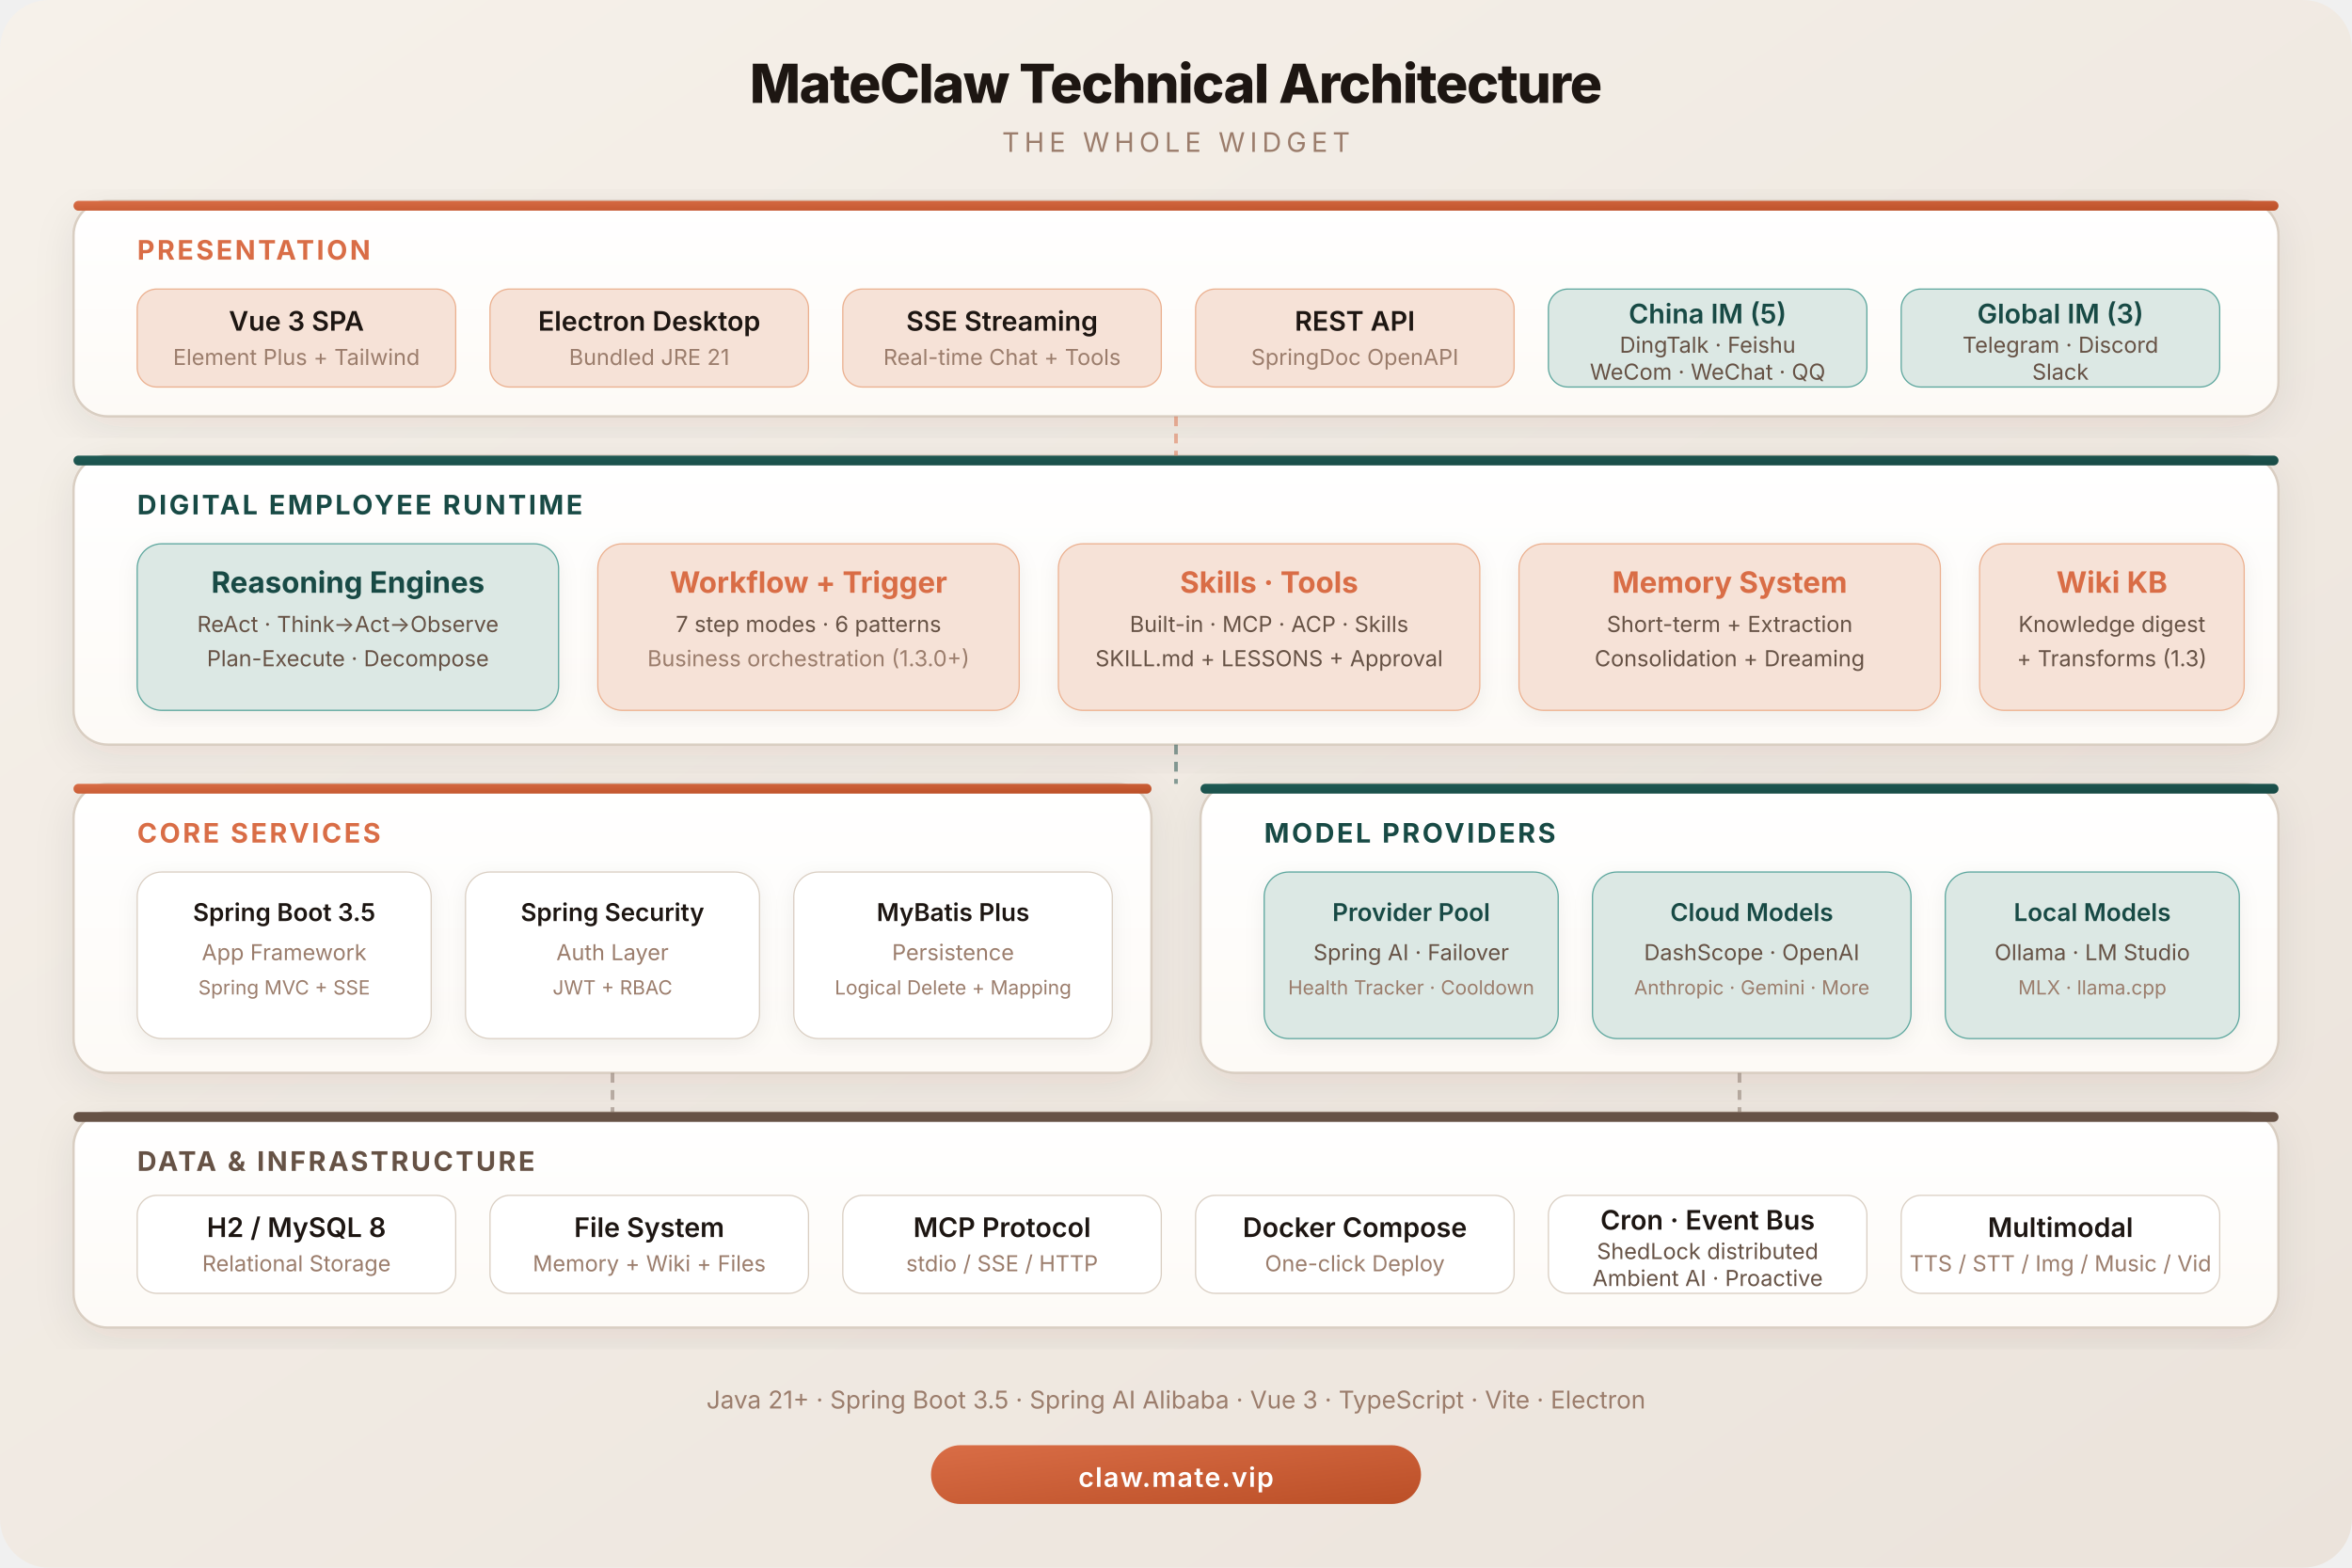
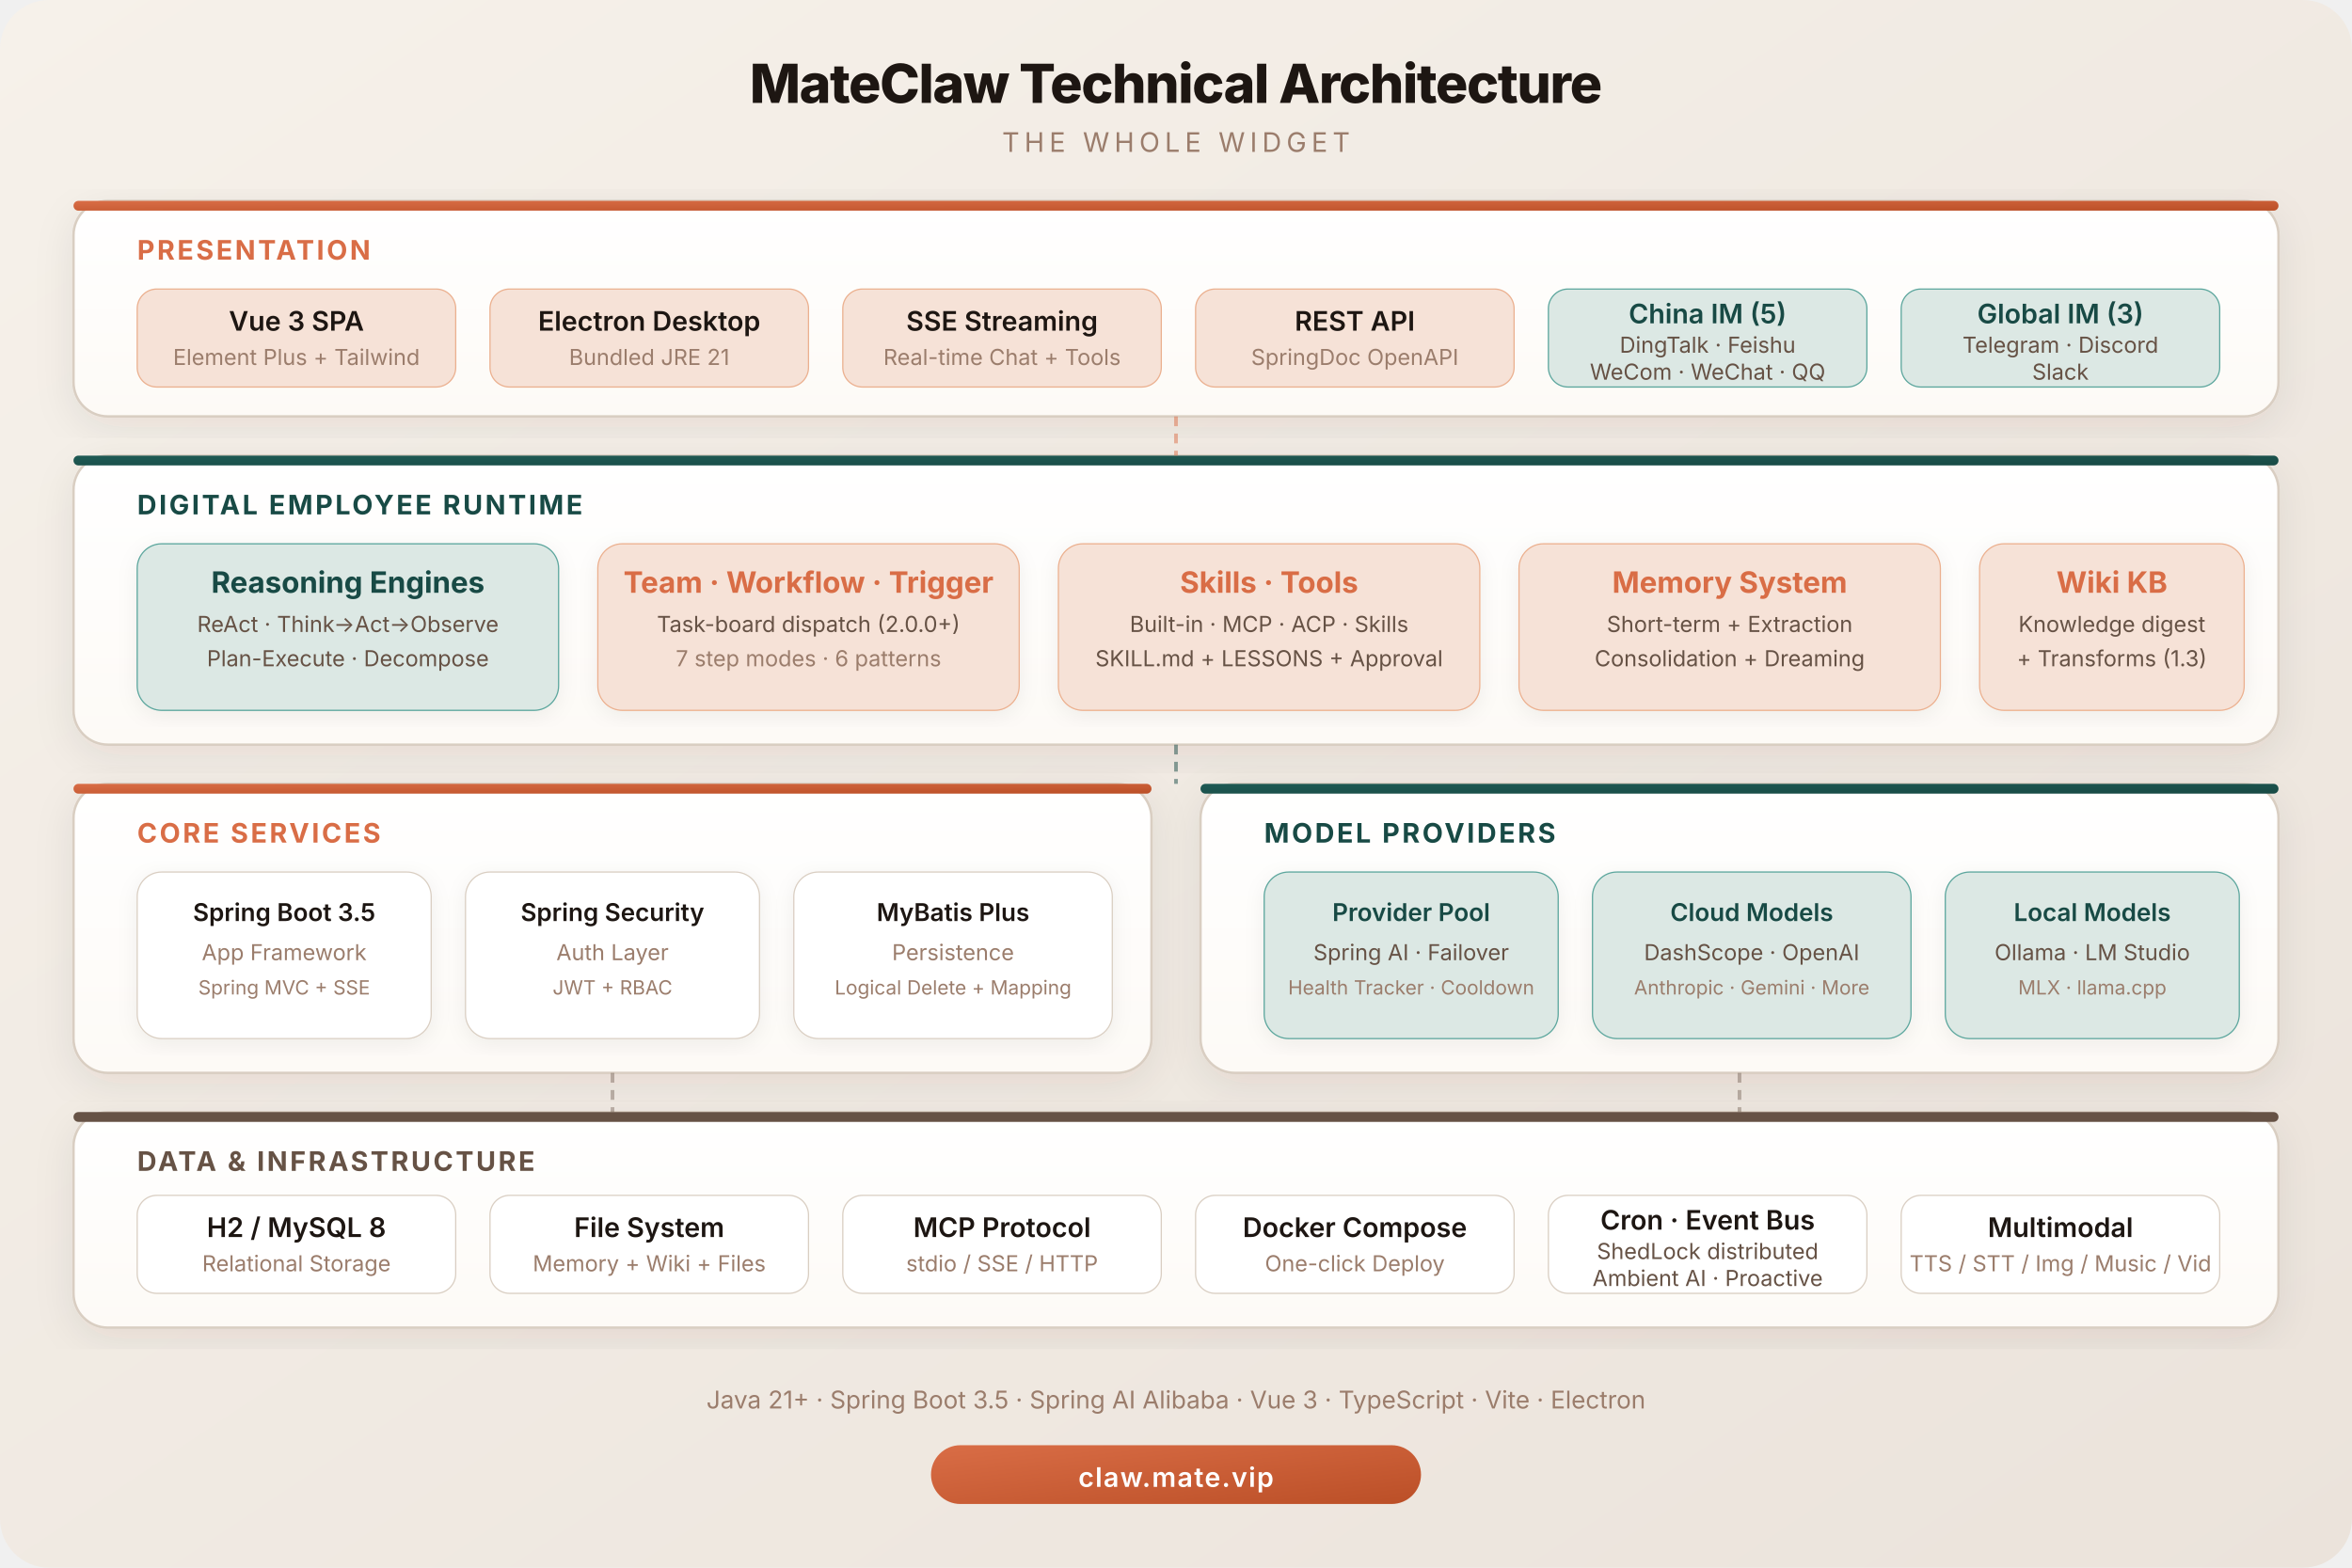
<svg xmlns="http://www.w3.org/2000/svg" viewBox="0 0 960 640" font-family="'Inter','SF Pro Display','Segoe UI',sans-serif">
  <defs>
    <linearGradient id="bg" x1="0" y1="0" x2="1" y2="1">
      <stop offset="0%" stop-color="#f6f1ea" />
      <stop offset="100%" stop-color="#ebe3db" />
    </linearGradient>
    <linearGradient id="primary" x1="0" y1="0" x2="1" y2="1">
      <stop offset="0%" stop-color="#d96d46" />
      <stop offset="100%" stop-color="#bb4f27" />
    </linearGradient>
    <linearGradient id="accent" x1="0" y1="0" x2="1" y2="1">
      <stop offset="0%" stop-color="#1e5a54" />
      <stop offset="100%" stop-color="#184a45" />
    </linearGradient>
    <linearGradient id="warm" x1="0" y1="0" x2="0" y2="1">
      <stop offset="0%" stop-color="#ffffff" />
      <stop offset="100%" stop-color="#fdfaf6" />
    </linearGradient>
    <filter id="shadow">
      <feDropShadow dx="0" dy="4" stdDeviation="8" flood-color="#3a2013" flood-opacity="0.08" />
    </filter>
    <filter id="shadowSm">
      <feDropShadow dx="0" dy="2" stdDeviation="4" flood-color="#3a2013" flood-opacity="0.06" />
    </filter>
  </defs>
  <rect width="960" height="640" rx="20" fill="url(#bg)" />
  <text x="480" y="42" text-anchor="middle" font-size="22" font-weight="800" fill="#1d1612" letter-spacing="-0.5">MateClaw Technical Architecture</text>
  <text x="480" y="62" text-anchor="middle" font-size="11" fill="#9b7d6c" letter-spacing="2">THE WHOLE WIDGET</text>
  <rect x="30" y="82" width="900" height="88" rx="14" fill="url(#warm)" stroke="#d9cec2" stroke-width="1" filter="url(#shadow)" />
  <rect x="30" y="82" width="900" height="4" rx="2" fill="url(#primary)" />
  <text x="56" y="106" font-size="11" font-weight="700" fill="#d96d46" letter-spacing="1">PRESENTATION</text>
  <g transform="translate(56, 118)">
    <rect width="130" height="40" rx="8" fill="#f6e2d7" stroke="#ebb08f" stroke-width="0.5" />
    <text x="65" y="17" text-anchor="middle" font-size="11" font-weight="600" fill="#1d1612">Vue 3 SPA</text>
    <text x="65" y="31" text-anchor="middle" font-size="9" fill="#9b7d6c">Element Plus + Tailwind</text>
  </g>
  <g transform="translate(200, 118)">
    <rect width="130" height="40" rx="8" fill="#f6e2d7" stroke="#ebb08f" stroke-width="0.5" />
    <text x="65" y="17" text-anchor="middle" font-size="11" font-weight="600" fill="#1d1612">Electron Desktop</text>
    <text x="65" y="31" text-anchor="middle" font-size="9" fill="#9b7d6c">Bundled JRE 21</text>
  </g>
  <g transform="translate(344, 118)">
    <rect width="130" height="40" rx="8" fill="#f6e2d7" stroke="#ebb08f" stroke-width="0.5" />
    <text x="65" y="17" text-anchor="middle" font-size="11" font-weight="600" fill="#1d1612">SSE Streaming</text>
    <text x="65" y="31" text-anchor="middle" font-size="9" fill="#9b7d6c">Real-time Chat + Tools</text>
  </g>
  <g transform="translate(488, 118)">
    <rect width="130" height="40" rx="8" fill="#f6e2d7" stroke="#ebb08f" stroke-width="0.5" />
    <text x="65" y="17" text-anchor="middle" font-size="11" font-weight="600" fill="#1d1612">REST API</text>
    <text x="65" y="31" text-anchor="middle" font-size="9" fill="#9b7d6c">SpringDoc OpenAPI</text>
  </g>
  <g transform="translate(632, 118)">
    <rect width="130" height="40" rx="8" fill="#dce8e4" stroke="#5ca69d" stroke-width="0.5" />
    <text x="65" y="14" text-anchor="middle" font-size="11" font-weight="600" fill="#184a45">China IM (5)</text>
    <text x="65" y="26" text-anchor="middle" font-size="9" fill="#665245">DingTalk · Feishu</text>
    <text x="65" y="37" text-anchor="middle" font-size="9" fill="#665245">WeCom · WeChat · QQ</text>
  </g>
  <g transform="translate(776, 118)">
    <rect width="130" height="40" rx="8" fill="#dce8e4" stroke="#5ca69d" stroke-width="0.5" />
    <text x="65" y="14" text-anchor="middle" font-size="11" font-weight="600" fill="#184a45">Global IM (3)</text>
    <text x="65" y="26" text-anchor="middle" font-size="9" fill="#665245">Telegram · Discord</text>
    <text x="65" y="37" text-anchor="middle" font-size="9" fill="#665245">Slack</text>
  </g>
  <rect x="30" y="186" width="900" height="118" rx="14" fill="url(#warm)" stroke="#d9cec2" stroke-width="1" filter="url(#shadow)" />
  <rect x="30" y="186" width="900" height="4" rx="2" fill="url(#accent)" />
  <text x="56" y="210" font-size="11" font-weight="700" fill="#184a45" letter-spacing="1">DIGITAL EMPLOYEE RUNTIME</text>
  <g transform="translate(56, 222)">
    <rect width="172" height="68" rx="10" fill="#dce8e4" stroke="#5ca69d" stroke-width="0.5" filter="url(#shadowSm)" />
    <text x="86" y="20" text-anchor="middle" font-size="12" font-weight="700" fill="#184a45">Reasoning Engines</text>
    <text x="86" y="36" text-anchor="middle" font-size="9" fill="#665245">ReAct · Think→Act→Observe</text>
    <text x="86" y="50" text-anchor="middle" font-size="9" fill="#665245">Plan-Execute · Decompose</text>
  </g>
  <g transform="translate(244, 222)">
    <rect width="172" height="68" rx="10" fill="#f6e2d7" stroke="#ebb08f" stroke-width="0.5" filter="url(#shadowSm)" />
-     <text x="86" y="20" text-anchor="middle" font-size="12" font-weight="700" fill="#d96d46">Workflow + Trigger</text>
-     <text x="86" y="36" text-anchor="middle" font-size="9" fill="#665245">7 step modes · 6 patterns</text>
-     <text x="86" y="50" text-anchor="middle" font-size="9" fill="#9b7d6c">Business orchestration (1.3.0+)</text>
+     <text x="86" y="20" text-anchor="middle" font-size="12" font-weight="700" fill="#d96d46">Team · Workflow · Trigger</text>
+     <text x="86" y="36" text-anchor="middle" font-size="9" fill="#665245">Task-board dispatch (2.0.0+)</text>
+     <text x="86" y="50" text-anchor="middle" font-size="9" fill="#9b7d6c">7 step modes · 6 patterns</text>
  </g>
  <g transform="translate(432, 222)">
    <rect width="172" height="68" rx="10" fill="#f6e2d7" stroke="#ebb08f" stroke-width="0.5" filter="url(#shadowSm)" />
    <text x="86" y="20" text-anchor="middle" font-size="12" font-weight="700" fill="#d96d46">Skills · Tools</text>
    <text x="86" y="36" text-anchor="middle" font-size="9" fill="#665245">Built-in · MCP · ACP · Skills</text>
    <text x="86" y="50" text-anchor="middle" font-size="9" fill="#665245">SKILL.md + LESSONS + Approval</text>
  </g>
  <g transform="translate(620, 222)">
    <rect width="172" height="68" rx="10" fill="#f6e2d7" stroke="#ebb08f" stroke-width="0.5" filter="url(#shadowSm)" />
    <text x="86" y="20" text-anchor="middle" font-size="12" font-weight="700" fill="#d96d46">Memory System</text>
    <text x="86" y="36" text-anchor="middle" font-size="9" fill="#665245">Short-term + Extraction</text>
    <text x="86" y="50" text-anchor="middle" font-size="9" fill="#665245">Consolidation + Dreaming</text>
  </g>
  <g transform="translate(808, 222)">
    <rect width="108" height="68" rx="10" fill="#f6e2d7" stroke="#ebb08f" stroke-width="0.5" filter="url(#shadowSm)" />
    <text x="54" y="20" text-anchor="middle" font-size="12" font-weight="700" fill="#d96d46">Wiki KB</text>
    <text x="54" y="36" text-anchor="middle" font-size="9" fill="#665245">Knowledge digest</text>
    <text x="54" y="50" text-anchor="middle" font-size="9" fill="#665245">+ Transforms (1.3)</text>
  </g>
  <rect x="30" y="320" width="440" height="118" rx="14" fill="url(#warm)" stroke="#d9cec2" stroke-width="1" filter="url(#shadow)" />
  <rect x="30" y="320" width="440" height="4" rx="2" fill="url(#primary)" />
  <text x="56" y="344" font-size="11" font-weight="700" fill="#d96d46" letter-spacing="1">CORE SERVICES</text>
  <g transform="translate(56, 356)">
    <rect width="120" height="68" rx="10" fill="#fff" stroke="#d9cec2" stroke-width="0.5" filter="url(#shadowSm)" />
    <text x="60" y="20" text-anchor="middle" font-size="10" font-weight="600" fill="#1d1612">Spring Boot 3.5</text>
    <text x="60" y="36" text-anchor="middle" font-size="9" fill="#9b7d6c">App Framework</text>
    <text x="60" y="50" text-anchor="middle" font-size="8" fill="#9b7d6c">Spring MVC + SSE</text>
  </g>
  <g transform="translate(190, 356)">
    <rect width="120" height="68" rx="10" fill="#fff" stroke="#d9cec2" stroke-width="0.5" filter="url(#shadowSm)" />
    <text x="60" y="20" text-anchor="middle" font-size="10" font-weight="600" fill="#1d1612">Spring Security</text>
    <text x="60" y="36" text-anchor="middle" font-size="9" fill="#9b7d6c">Auth Layer</text>
    <text x="60" y="50" text-anchor="middle" font-size="8" fill="#9b7d6c">JWT + RBAC</text>
  </g>
  <g transform="translate(324, 356)">
    <rect width="130" height="68" rx="10" fill="#fff" stroke="#d9cec2" stroke-width="0.5" filter="url(#shadowSm)" />
    <text x="65" y="20" text-anchor="middle" font-size="10" font-weight="600" fill="#1d1612">MyBatis Plus</text>
    <text x="65" y="36" text-anchor="middle" font-size="9" fill="#9b7d6c">Persistence</text>
    <text x="65" y="50" text-anchor="middle" font-size="8" fill="#9b7d6c">Logical Delete + Mapping</text>
  </g>
  <rect x="490" y="320" width="440" height="118" rx="14" fill="url(#warm)" stroke="#d9cec2" stroke-width="1" filter="url(#shadow)" />
  <rect x="490" y="320" width="440" height="4" rx="2" fill="url(#accent)" />
  <text x="516" y="344" font-size="11" font-weight="700" fill="#184a45" letter-spacing="1">MODEL PROVIDERS</text>
  <g transform="translate(516, 356)">
    <rect width="120" height="68" rx="10" fill="#dce8e4" stroke="#5ca69d" stroke-width="0.5" filter="url(#shadowSm)" />
    <text x="60" y="20" text-anchor="middle" font-size="10" font-weight="600" fill="#184a45">Provider Pool</text>
    <text x="60" y="36" text-anchor="middle" font-size="9" fill="#665245">Spring AI · Failover</text>
    <text x="60" y="50" text-anchor="middle" font-size="8" fill="#9b7d6c">Health Tracker · Cooldown</text>
  </g>
  <g transform="translate(650, 356)">
    <rect width="130" height="68" rx="10" fill="#dce8e4" stroke="#5ca69d" stroke-width="0.5" filter="url(#shadowSm)" />
    <text x="65" y="20" text-anchor="middle" font-size="10" font-weight="600" fill="#184a45">Cloud Models</text>
    <text x="65" y="36" text-anchor="middle" font-size="9" fill="#665245">DashScope · OpenAI</text>
    <text x="65" y="50" text-anchor="middle" font-size="8" fill="#9b7d6c">Anthropic · Gemini · More</text>
  </g>
  <g transform="translate(794, 356)">
    <rect width="120" height="68" rx="10" fill="#dce8e4" stroke="#5ca69d" stroke-width="0.5" filter="url(#shadowSm)" />
    <text x="60" y="20" text-anchor="middle" font-size="10" font-weight="600" fill="#184a45">Local Models</text>
    <text x="60" y="36" text-anchor="middle" font-size="9" fill="#665245">Ollama · LM Studio</text>
    <text x="60" y="50" text-anchor="middle" font-size="8" fill="#9b7d6c">MLX · llama.cpp</text>
  </g>
  <rect x="30" y="454" width="900" height="88" rx="14" fill="url(#warm)" stroke="#d9cec2" stroke-width="1" filter="url(#shadow)" />
  <rect x="30" y="454" width="900" height="4" rx="2" fill="#665245" />
  <text x="56" y="478" font-size="11" font-weight="700" fill="#665245" letter-spacing="1">DATA &amp; INFRASTRUCTURE</text>
  <g transform="translate(56, 488)">
    <rect width="130" height="40" rx="8" fill="#fff" stroke="#d9cec2" stroke-width="0.5" />
    <text x="65" y="17" text-anchor="middle" font-size="11" font-weight="600" fill="#1d1612">H2 / MySQL 8</text>
    <text x="65" y="31" text-anchor="middle" font-size="9" fill="#9b7d6c">Relational Storage</text>
  </g>
  <g transform="translate(200, 488)">
    <rect width="130" height="40" rx="8" fill="#fff" stroke="#d9cec2" stroke-width="0.5" />
    <text x="65" y="17" text-anchor="middle" font-size="11" font-weight="600" fill="#1d1612">File System</text>
    <text x="65" y="31" text-anchor="middle" font-size="9" fill="#9b7d6c">Memory + Wiki + Files</text>
  </g>
  <g transform="translate(344, 488)">
    <rect width="130" height="40" rx="8" fill="#fff" stroke="#d9cec2" stroke-width="0.5" />
    <text x="65" y="17" text-anchor="middle" font-size="11" font-weight="600" fill="#1d1612">MCP Protocol</text>
    <text x="65" y="31" text-anchor="middle" font-size="9" fill="#9b7d6c">stdio / SSE / HTTP</text>
  </g>
  <g transform="translate(488, 488)">
    <rect width="130" height="40" rx="8" fill="#fff" stroke="#d9cec2" stroke-width="0.5" />
    <text x="65" y="17" text-anchor="middle" font-size="11" font-weight="600" fill="#1d1612">Docker Compose</text>
    <text x="65" y="31" text-anchor="middle" font-size="9" fill="#9b7d6c">One-click Deploy</text>
  </g>
  <g transform="translate(632, 488)">
    <rect width="130" height="40" rx="8" fill="#fff" stroke="#d9cec2" stroke-width="0.5" />
    <text x="65" y="14" text-anchor="middle" font-size="11" font-weight="600" fill="#1d1612">Cron · Event Bus</text>
    <text x="65" y="26" text-anchor="middle" font-size="9" fill="#665245">ShedLock distributed</text>
    <text x="65" y="37" text-anchor="middle" font-size="9" fill="#665245">Ambient AI · Proactive</text>
  </g>
  <g transform="translate(776, 488)">
    <rect width="130" height="40" rx="8" fill="#fff" stroke="#d9cec2" stroke-width="0.5" />
    <text x="65" y="17" text-anchor="middle" font-size="11" font-weight="600" fill="#1d1612">Multimodal</text>
    <text x="65" y="31" text-anchor="middle" font-size="9" fill="#9b7d6c">TTS / STT / Img / Music / Vid</text>
  </g>
  <line x1="480" y1="170" x2="480" y2="186" stroke="#d96d46" stroke-width="1.5" stroke-dasharray="4,3" opacity="0.5" />
  <line x1="480" y1="304" x2="480" y2="320" stroke="#184a45" stroke-width="1.5" stroke-dasharray="4,3" opacity="0.5" />
  <line x1="250" y1="438" x2="250" y2="454" stroke="#665245" stroke-width="1.5" stroke-dasharray="4,3" opacity="0.4" />
  <line x1="710" y1="438" x2="710" y2="454" stroke="#665245" stroke-width="1.5" stroke-dasharray="4,3" opacity="0.4" />
  <text x="480" y="575" text-anchor="middle" font-size="10" fill="#9b7d6c">Java 21+ · Spring Boot 3.5 · Spring AI Alibaba · Vue 3 · TypeScript · Vite · Electron</text>
  <rect x="380" y="590" width="200" height="24" rx="12" fill="url(#primary)" />
  <text x="480" y="607" text-anchor="middle" font-size="11" font-weight="600" fill="#fff" letter-spacing="0.5">claw.mate.vip</text>
</svg>
